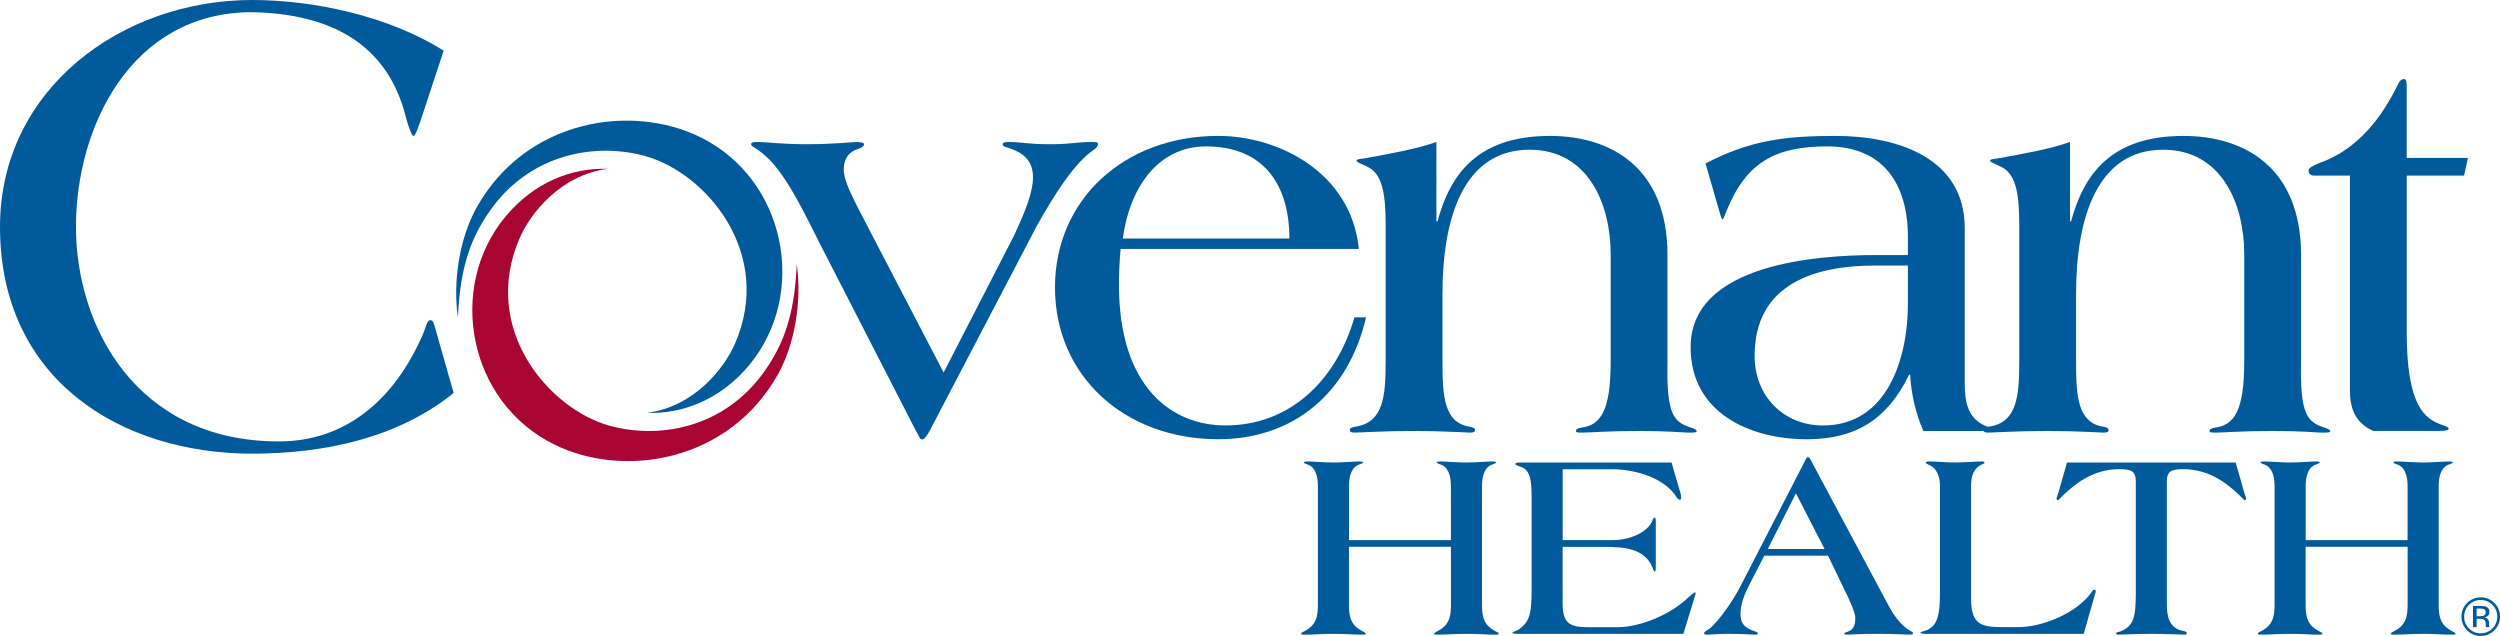
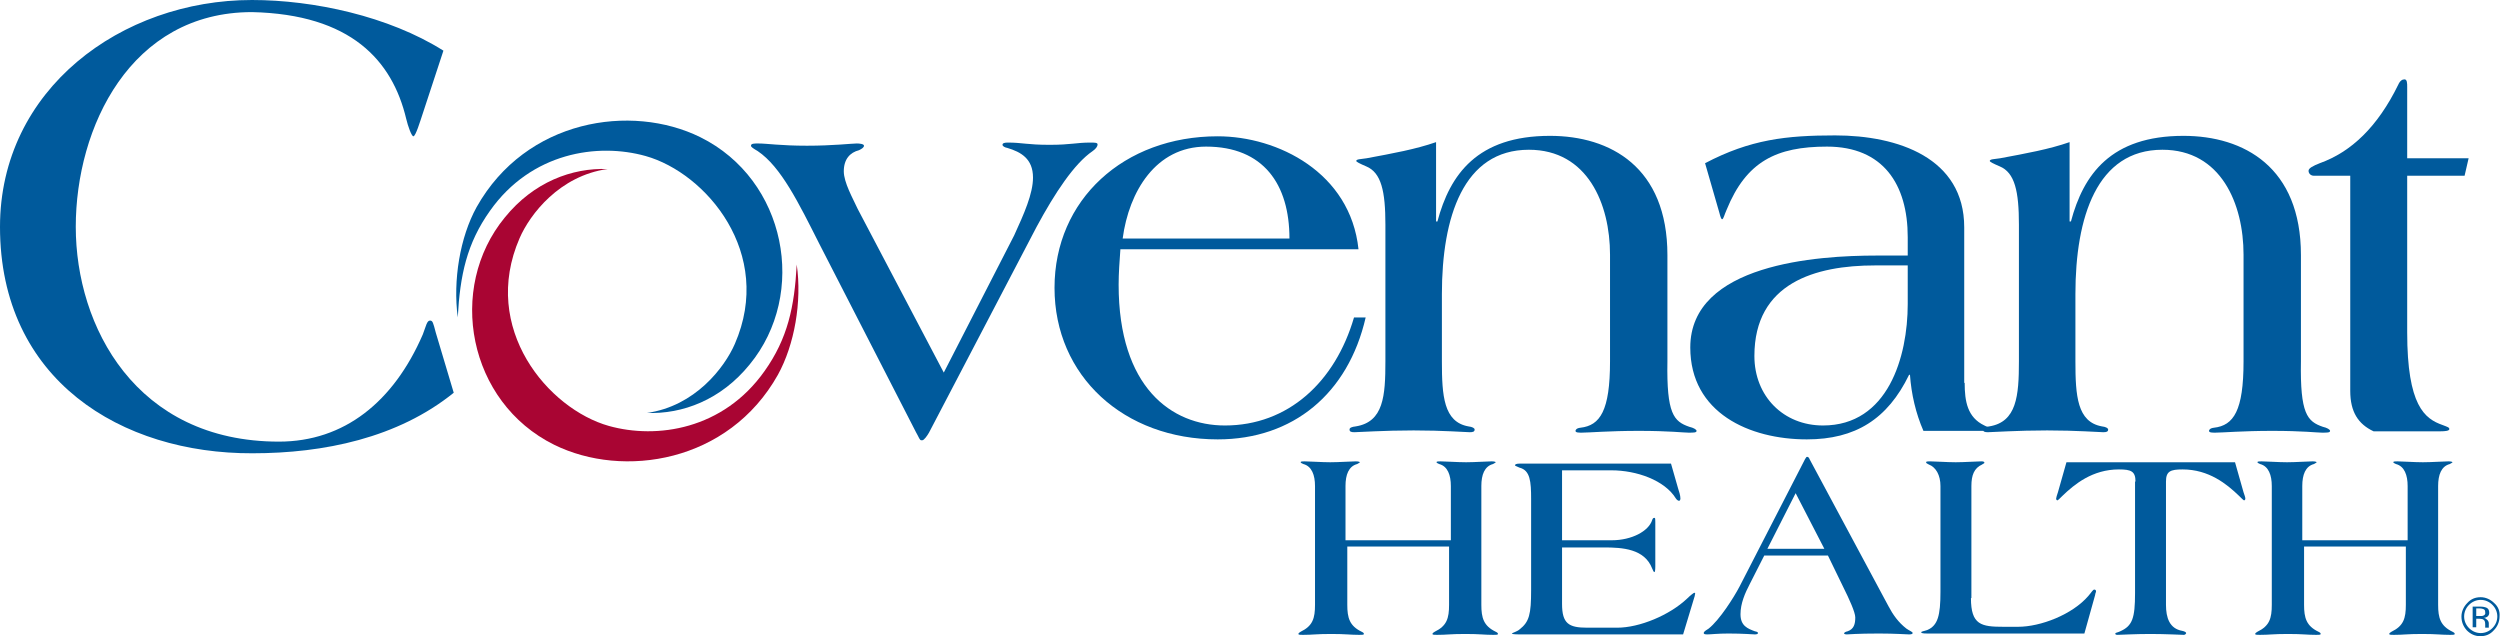
- <svg xmlns="http://www.w3.org/2000/svg" version="1.1" id="Layer_1" x="0px" y="0px" viewBox="0 0 1000 254.38" style="enable-background:new 0 0 1000 254.38;" xml:space="preserve">
-   <style type="text/css">
- 	.st0{fill:#005A9C;}
- 	.st1{fill:#A90533;}
- </style>
+ <svg xmlns="http://www.w3.org/2000/svg" version="1.1" id="Layer_1" x="0px" y="0px" viewBox="0 0 557.6 141.8" enable-background="new 0 0 557.6 141.8" xml:space="preserve">
  <g>
-     <path class="st0" d="M181.46,157.18c-22.42,18.15-52.04,24.28-80.59,24.28C48.57,181.46,0,152.11,0,90.73C0,35.76,48.57,0,100.87,0   c24.55,0,54.71,6.41,76.59,20.28l-8.27,25.08c-1.07,3.2-2.94,9.07-3.74,9.07c-0.8,0-2.13-4-2.94-6.94   c-5.6-23.22-22.15-41.82-61.64-42.62c-48.57,0-70.49,46.09-70.49,85.85c0,39.76,24.06,85.85,81.17,85.85   c26.15,0,45.9-15.94,57.64-42.89c1.33-3.2,1.6-5.6,2.94-5.6c1.07,0,1.33,0.8,2.4,4.8L181.46,157.18z" />
-     <path class="st0" d="M377.45,149.01l28.24-54.93c3.97-8.6,7.5-16.77,7.5-23.16c0-7.5-4.85-10.15-10.15-11.91   c-1.1-0.22-1.99-0.66-1.99-1.32c0-0.66,0.88-0.88,2.21-0.88c5.74,0,7.72,0.88,16.77,0.88c8.6,0,10.59-0.88,16.32-0.88   c1.54,0,2.87,0,2.87,0.66c0,0.88-0.66,1.76-1.99,2.65c-7.28,5.07-15,16.77-22.5,30.22l-43.02,82.28c-0.66,1.32-1.99,3.09-2.65,3.09   h-0.44c-0.66,0-0.88-1.1-2.21-3.31l-38.61-75.22c-8.38-16.77-15.44-31.1-24.71-37.28c-1.76-1.1-2.65-1.54-2.65-2.21   c0-0.88,1.32-0.88,2.87-0.88c3.53,0,9.04,0.88,19.63,0.88c10.15,0,18.09-0.88,19.85-0.88c1.1,0,2.87,0.22,2.87,0.88   c0,0.66-0.88,1.32-1.99,1.76c-3.53,0.88-6.18,3.53-6.18,8.38c0,4.41,3.53,10.81,5.52,15L377.45,149.01z" />
-     <path class="st0" d="M448.24,99.59c-0.44,5.07-0.66,9.71-0.66,14.34c0,41.03,21.18,56.25,42.58,56.25   c25.37,0,44.12-17.43,51.62-43.24h4.63c-7.06,30.44-29.12,48.75-59.12,48.75c-37.5,0-65.3-25.37-65.3-60.67   c0-35.3,27.8-60.66,65.3-60.66c24.05,0,53.17,14.56,56.25,45.22H448.24z M515.75,95.4c0-21.62-10.37-36.84-33.31-36.84   c-20.07,0-30.88,17.87-33.31,36.84H515.75z" />
-     <path class="st0" d="M574.56,88.56H575c5.07-18.75,15.88-34.19,45-34.19c24.27,0,46.99,12.57,46.99,47.65v42.58   c-0.44,20.96,2.43,24.05,8.82,26.25c1.54,0.44,2.87,1.1,2.87,1.54c0,0.66-1.1,0.66-3.31,0.66c-1.99,0-7.72-0.66-19.85-0.66   c-11.91,0-19.85,0.66-22.72,0.66c-1.32,0-2.43,0-2.43-0.66c0-0.44,0.44-1.1,1.99-1.32c7.94-0.88,11.91-6.84,11.91-26.47v-42.8   c0-20.3-9.04-41.91-32.43-41.91c-26.25,0-34.86,26.91-34.86,57.8v26.91c0,13.9,0.66,24.27,10.59,26.03   c1.54,0.22,2.43,0.66,2.43,1.32c0,0.88-0.66,1.1-1.99,1.1c-1.54,0-10.59-0.66-22.5-0.66s-22.06,0.66-23.6,0.66   c-1.32,0-1.99-0.22-1.99-1.1c0-0.66,0.88-1.1,2.43-1.32c11.03-1.76,11.91-12.13,11.91-26.03V89.88c0-13.24-1.54-20.74-7.72-23.38   c-2.43-1.1-3.97-1.76-3.97-2.21c0-0.66,1.54-0.66,4.19-1.1c10.59-1.99,19.63-3.53,27.8-6.4V88.56z" />
-     <path class="st0" d="M785.89,153.2c0,7.28,1.1,13.9,7.94,16.99c1.32,0.66,2.21,0.66,2.21,1.32c0,0.66-1.32,0.88-2.87,0.88h-23.83   c-3.09-7.06-4.85-14.78-5.29-22.5h-0.44c-8.6,17.87-21.4,25.81-40.81,25.81c-22.94,0-46.55-10.59-46.55-36.84   c0-33.53,51.18-36.84,74.34-36.84h12.57v-7.28c0-21.18-9.93-36.18-32.21-36.18c-20.3,0-32.21,5.96-40.15,25.37   c-0.88,1.99-1.32,3.75-1.76,3.75c-0.44,0-0.66-1.1-1.1-2.43l-5.73-19.85c18.09-9.49,32.43-11.03,52.06-11.03   c25.15,0,51.62,9.04,51.62,36.84V153.2z M763.17,106.21h-13.02c-23.82,0-48.31,7.06-48.31,36.18c0,16.1,11.69,27.8,27.35,27.8   c26.03,0,33.97-27.35,33.97-48.53V106.21z" />
-     <path class="st0" d="M827.99,88.56h0.44c5.07-18.75,15.88-34.19,45-34.19c24.27,0,46.99,12.57,46.99,47.65v42.58   c-0.44,20.96,2.43,24.05,8.82,26.25c1.54,0.44,2.87,1.1,2.87,1.54c0,0.66-1.1,0.66-3.31,0.66c-1.99,0-7.72-0.66-19.85-0.66   c-11.91,0-19.85,0.66-22.72,0.66c-1.32,0-2.43,0-2.43-0.66c0-0.44,0.44-1.1,1.99-1.32c7.94-0.88,11.91-6.84,11.91-26.47v-42.8   c0-20.3-9.04-41.91-32.43-41.91c-26.25,0-34.85,26.91-34.85,57.8v26.91c0,13.9,0.66,24.27,10.59,26.03   c1.54,0.22,2.43,0.66,2.43,1.32c0,0.88-0.66,1.1-1.99,1.1c-1.54,0-10.59-0.66-22.5-0.66s-22.06,0.66-23.6,0.66   c-1.32,0-1.99-0.22-1.99-1.1c0-0.66,0.88-1.1,2.43-1.32c11.03-1.76,11.91-12.13,11.91-26.03V89.88c0-13.24-1.54-20.74-7.72-23.38   c-2.43-1.1-3.97-1.76-3.97-2.21c0-0.66,1.54-0.66,4.19-1.1c10.59-1.99,19.63-3.53,27.8-6.4V88.56z" />
-     <path class="st0" d="M925.62,70.25c-1.32,0-2.21-0.88-2.21-1.99c0-1.1,1.76-1.99,4.41-3.09c12.57-4.41,23.16-14.56,31.33-31.33   c0.66-1.54,1.54-2.21,2.43-2.21c1.1,0,1.1,1.54,1.1,3.09v28.46h24.49l-1.54,7.06h-22.94v62.65c0,29.34,7.06,34.63,14.12,37.06   c1.76,0.66,2.65,0.88,2.65,1.54c0,0.66-1.54,0.88-3.53,0.88h-26.69c-6.18-2.87-9.27-7.72-9.27-16.1V70.25H925.62z" />
-     <path class="st0" d="M580.36,216.06v-21.63c0-4.39-1.18-7.92-4.6-8.78c-0.54-0.21-1.07-0.54-1.07-0.64c0-0.32,0.64-0.43,1.61-0.43   c1.71,0,6.85,0.43,10.28,0.43c3.43,0,8.57-0.43,10.28-0.43c0.96,0,1.61,0.11,1.61,0.43c0,0.11-0.54,0.43-1.07,0.64   c-3.43,0.86-4.6,4.39-4.6,8.78v47.54c0,5.25,0.96,8.35,5.78,10.71c0.64,0.32,0.96,0.53,0.96,0.86c0,0.32-0.64,0.32-1.71,0.32   c-3.85,0-5.14-0.32-11.24-0.32c-6.1,0-7.39,0.32-11.24,0.32c-1.07,0-1.71,0-1.71-0.32c0-0.32,0.32-0.54,0.96-0.86   c4.82-2.36,5.78-5.46,5.78-10.71v-23.24h-40.8v23.24c0,5.25,0.96,8.35,5.78,10.71c0.64,0.32,0.96,0.53,0.96,0.86   c0,0.32-0.64,0.32-1.71,0.32c-3.85,0-5.14-0.32-11.24-0.32c-6.1,0-7.39,0.32-11.24,0.32c-1.07,0-1.71,0-1.71-0.32   c0-0.32,0.32-0.54,0.96-0.86c4.82-2.36,5.78-5.46,5.78-10.71v-47.54c0-4.39-1.18-7.92-4.6-8.78c-0.54-0.21-1.07-0.54-1.07-0.64   c0-0.32,0.64-0.43,1.61-0.43c1.71,0,6.85,0.43,10.28,0.43c3.43,0,8.57-0.43,10.28-0.43c0.96,0,1.61,0.11,1.61,0.43   c0,0.11-0.54,0.43-1.07,0.64c-3.43,0.86-4.6,4.39-4.6,8.78v21.63H580.36z" />
-     <path class="st0" d="M625.05,216.06h19.81c7.82,0,14.67-3.64,16.17-8.03c0.21-0.64,0.54-0.96,0.86-0.96s0.43,0.54,0.43,1.61v17.67   c0,1.82-0.11,2.25-0.43,2.25c-0.43,0-0.54-0.75-0.86-1.5c-3.11-7.92-11.89-8.35-19.38-8.35h-16.6v22.59c0,7.82,2.68,9.53,9.96,9.53   h12.1c8.99,0,20.99-5.03,27.95-11.67c1.28-1.18,2.68-2.25,2.89-2.25c0.21,0,0.32,0.11,0.32,0.32c0,0.21-0.11,0.43-0.21,0.86   l-4.71,15.42h-65.21c-2.46,0-3.21-0.11-3.21-0.43s2.25-0.96,3-1.61c3.96-3.11,4.71-6.1,4.71-15.85v-36.41   c0-6.96-0.43-11.56-4.71-12.64c-0.75-0.32-1.82-0.64-1.82-0.96c0-0.43,0.43-0.64,2.03-0.64h60.5l2.89,10.07   c0.32,1.07,0.96,2.68,0.96,3.96c0,0.43-0.21,0.86-0.53,0.86c-0.43,0-0.96-0.43-1.28-0.96c-4.5-7.39-15.85-11.24-25.91-11.24h-19.7   V216.06z" />
-     <path class="st0" d="M705.72,222.27l-5.78,11.24c-1.93,3.75-3.75,7.82-3.75,12.21c0,4.6,2.89,5.78,5.78,6.85   c0.86,0.21,1.18,0.43,1.18,0.75c0,0.43-0.54,0.54-1.29,0.54c-0.75,0-4.6-0.32-10.49-0.32c-4.28,0-7.07,0.32-8.35,0.32   c-1.07,0-1.39-0.21-1.39-0.54c0-0.75,1.28-1.18,2.03-1.71c4.28-3.43,10.07-12.31,12.42-16.92l26.24-50.97   c0.32-0.54,0.54-0.86,0.75-0.86h0.21c0.32,0,0.64,0.43,0.86,0.86l31.48,58.89c1.82,3.32,3.96,6.42,7.17,8.89   c1.18,0.86,2.46,1.28,2.46,1.82c0,0.32-0.54,0.54-1.5,0.54c-0.75,0-5.78-0.32-11.99-0.32c-8.78,0-12.31,0.32-12.96,0.32   c-0.54,0-1.07-0.11-1.07-0.32c0-0.43,0.53-0.64,1.39-0.86c2.46-0.86,3-2.89,3-5.57c0-1.93-2.25-7.17-4.82-12.21l-6.1-12.64H705.72z    M718.36,197.32l-11.24,22.27h22.7L718.36,197.32z" />
-     <path class="st0" d="M788.42,239.3c0,10.71,4.07,11.56,13.17,11.56h5.67c8.99,0,21.63-4.82,28.16-12.42   c1.18-1.39,1.71-2.57,2.25-2.57c0.32,0,0.64,0.21,0.64,0.75c0,0.43-0.32,0.96-0.43,1.5l-4.39,15.42h-62.96   c-1.82,0-2.36-0.21-2.36-0.54c0-0.21,0.75-0.32,2.57-0.96c4.18-1.82,5.25-5.78,5.25-15.31v-42.3c0-4.39-1.71-7.6-4.6-8.57   c-0.75-0.32-1.07-0.54-1.07-0.86c0-0.32,0.64-0.43,1.61-0.43c1.71,0,6.85,0.43,10.28,0.43c3.43,0,8.57-0.43,10.28-0.43   c0.96,0,1.29,0.11,1.29,0.54c0,0.32-0.54,0.43-0.96,0.64c-3.21,1.39-4.39,4.28-4.39,8.67V239.3z" />
-     <path class="st0" d="M854.31,192.61c0-4.18-1.82-4.93-6.64-4.93c-10.6,0-17.78,6-22.59,10.6c-0.75,0.75-1.71,1.82-1.93,1.82   c-0.32,0-0.53-0.32-0.53-0.64c0-0.43,0.43-1.39,0.75-2.46l3.43-11.99h67.46l3.43,11.99c0.32,1.07,0.75,2.03,0.75,2.46   c0,0.32-0.21,0.64-0.54,0.64c-0.21,0-1.18-1.07-1.93-1.82c-4.82-4.61-11.99-10.6-22.59-10.6c-4.82,0-6.64,0.75-6.64,4.93v49.36   c0,5.25,1.39,9.42,6.43,10.39c0.96,0.11,1.61,0.54,1.61,0.86c0,0.21-0.43,0.64-0.86,0.64c-0.75,0-7.28-0.32-13.39-0.32   c-6.1,0-12.42,0.32-13.17,0.32c-0.64,0-0.96-0.21-0.96-0.54c0-0.43,0.96-0.43,2.03-0.86c4.93-2.14,5.89-5.25,5.89-15.21V192.61z" />
-     <path class="st0" d="M963.03,216.06v-21.63c0-4.39-1.18-7.92-4.6-8.78c-0.54-0.21-1.07-0.54-1.07-0.64c0-0.32,0.64-0.43,1.61-0.43   c1.71,0,6.85,0.43,10.28,0.43c3.43,0,8.57-0.43,10.28-0.43c0.96,0,1.61,0.11,1.61,0.43c0,0.11-0.53,0.43-1.07,0.64   c-3.43,0.86-4.6,4.39-4.6,8.78v47.54c0,5.25,0.96,8.35,5.78,10.71c0.64,0.32,0.96,0.53,0.96,0.86c0,0.32-0.64,0.32-1.71,0.32   c-3.85,0-5.14-0.32-11.24-0.32c-6.1,0-7.39,0.32-11.24,0.32c-1.07,0-1.71,0-1.71-0.32c0-0.32,0.32-0.54,0.96-0.86   c4.82-2.36,5.78-5.46,5.78-10.71v-23.24h-40.8v23.24c0,5.25,0.96,8.35,5.78,10.71c0.64,0.32,0.96,0.53,0.96,0.86   c0,0.32-0.64,0.32-1.71,0.32c-3.85,0-5.14-0.32-11.24-0.32c-6.1,0-7.39,0.32-11.24,0.32c-1.07,0-1.71,0-1.71-0.32   c0-0.32,0.32-0.54,0.96-0.86c4.82-2.36,5.78-5.46,5.78-10.71v-47.54c0-4.39-1.18-7.92-4.6-8.78c-0.54-0.21-1.07-0.54-1.07-0.64   c0-0.32,0.64-0.43,1.61-0.43c1.71,0,6.85,0.43,10.28,0.43c3.43,0,8.57-0.43,10.28-0.43c0.96,0,1.61,0.11,1.61,0.43   c0,0.11-0.54,0.43-1.07,0.64c-3.43,0.86-4.6,4.39-4.6,8.78v21.63H963.03z" />
-     <path class="st1" d="M318.72,105.77c-0.87,16.84-3.61,29.56-12.86,42.66c-16.51,23.38-43.02,27.21-62.23,21.8   c-24.23-6.82-51.56-38.86-35.71-75.12c4.13-9.45,15.96-25.01,35.14-27.58c-14.21-0.47-29.52,5.28-41.08,19.36   c-23.25,28.3-14.72,73.88,19.67,90.89c27.66,13.68,69.73,7.19,89.51-28C317.86,137.85,320.81,120.68,318.72,105.77z" />
-     <path class="st0" d="M183.14,126.92c0.87-16.84,3.61-29.56,12.86-42.66c16.51-23.38,43.02-27.21,62.23-21.8   c24.23,6.82,51.56,38.86,35.71,75.12c-4.13,9.46-15.96,25.01-35.14,27.58c14.21,0.47,29.52-5.28,41.08-19.36   c23.25-28.3,14.71-73.88-19.67-90.89c-27.66-13.68-69.73-7.19-89.51,28C184,94.84,181.05,112.01,183.14,126.92z" />
-     <path class="st0" d="M996.97,241.94c1.29,1.3,1.93,2.86,1.93,4.7c0,1.85-0.64,3.43-1.93,4.73c-1.29,1.3-2.85,1.95-4.7,1.95   c-1.84,0-3.41-0.65-4.7-1.95c-1.28-1.3-1.92-2.88-1.92-4.73c0-1.84,0.64-3.4,1.93-4.7c1.3-1.3,2.86-1.95,4.69-1.95   C994.11,239.98,995.68,240.64,996.97,241.94z M997.74,241.19c-1.51-1.5-3.33-2.25-5.46-2.25c-2.12,0-3.93,0.75-5.43,2.25   c-1.51,1.51-2.26,3.32-2.26,5.44c0,2.14,0.75,3.97,2.24,5.48c1.5,1.51,3.32,2.27,5.45,2.27c2.14,0,3.96-0.76,5.46-2.27   c1.51-1.51,2.26-3.34,2.26-5.48C1000,244.51,999.25,242.69,997.74,241.19z M993.42,246.28c-0.32,0.13-0.79,0.19-1.42,0.19h-1.35   v-3.07h1.27c0.83,0,1.43,0.1,1.8,0.32c0.37,0.21,0.56,0.62,0.56,1.24C994.29,245.61,994,246.05,993.42,246.28z M989.17,250.85h1.49   v-3.34h1.18c0.79,0,1.35,0.09,1.66,0.27c0.53,0.32,0.8,0.96,0.8,1.94v0.67l0.03,0.27c0.01,0.04,0.01,0.07,0.02,0.09   c0.01,0.03,0.01,0.06,0.02,0.08h1.4l-0.05-0.1c-0.03-0.07-0.06-0.22-0.07-0.44s-0.02-0.43-0.02-0.63v-0.62   c0-0.43-0.15-0.87-0.46-1.31c-0.31-0.45-0.8-0.73-1.46-0.83c0.53-0.08,0.94-0.22,1.23-0.41c0.55-0.36,0.83-0.91,0.83-1.67   c0-1.06-0.44-1.78-1.31-2.14c-0.49-0.2-1.26-0.3-2.31-0.3h-2.96V250.85z" />
+     <path fill="#005A9C" d="M101.2,87.6c-12.5,10.1-29,13.5-44.9,13.5C27.1,101.2,0,84.8,0,50.6C0,19.9,27.1,0,56.2,0   c13.7,0,30.5,3.6,42.7,11.3l-4.6,14c-0.6,1.8-1.6,5.1-2.1,5.1c-0.4,0-1.2-2.2-1.6-3.9C87.5,13.5,78.3,3.2,56.2,2.7   c-27.1,0-39.3,25.7-39.3,47.9c0,22.2,13.4,47.9,45.3,47.9c14.6,0,25.6-8.9,32.1-23.9c0.7-1.8,0.9-3.1,1.6-3.1   c0.6,0,0.7,0.4,1.3,2.7L101.2,87.6z" />
+     <path fill="#005A9C" d="M210.5,83.1l15.7-30.6c2.2-4.8,4.2-9.3,4.2-12.9c0-4.2-2.7-5.7-5.7-6.6c-0.6-0.1-1.1-0.4-1.1-0.7   c0-0.4,0.5-0.5,1.2-0.5c3.2,0,4.3,0.5,9.3,0.5c4.8,0,5.9-0.5,9.1-0.5c0.9,0,1.6,0,1.6,0.4c0,0.5-0.4,1-1.1,1.5   c-4.1,2.8-8.4,9.3-12.5,16.9l-24,45.9c-0.4,0.7-1.1,1.7-1.5,1.7h-0.2c-0.4,0-0.5-0.6-1.2-1.8l-21.5-41.9   c-4.7-9.3-8.6-17.3-13.8-20.8c-1-0.6-1.5-0.9-1.5-1.2c0-0.5,0.7-0.5,1.6-0.5c2,0,5,0.5,10.9,0.5c5.7,0,10.1-0.5,11.1-0.5   c0.6,0,1.6,0.1,1.6,0.5c0,0.4-0.5,0.7-1.1,1c-2,0.5-3.4,2-3.4,4.7c0,2.5,2,6,3.1,8.4L210.5,83.1z" />
+     <path fill="#005A9C" d="M249.9,55.5c-0.2,2.8-0.4,5.4-0.4,8c0,22.9,11.8,31.4,23.7,31.4c14.1,0,24.6-9.7,28.8-24.1h2.6   c-3.9,17-16.2,27.2-33,27.2c-20.9,0-36.4-14.1-36.4-33.8c0-19.7,15.5-33.8,36.4-33.8c13.4,0,29.6,8.1,31.4,25.2H249.9z M287.6,53.2   c0-12.1-5.8-20.5-18.6-20.5c-11.2,0-17.2,10-18.6,20.5H287.6z" />
+     <path fill="#005A9C" d="M320.4,49.4h0.2c2.8-10.5,8.9-19.1,25.1-19.1c13.5,0,26.2,7,26.2,26.6v23.7c-0.2,11.7,1.4,13.4,4.9,14.6   c0.9,0.2,1.6,0.6,1.6,0.9c0,0.4-0.6,0.4-1.8,0.4c-1.1,0-4.3-0.4-11.1-0.4c-6.6,0-11.1,0.4-12.7,0.4c-0.7,0-1.4,0-1.4-0.4   c0-0.2,0.2-0.6,1.1-0.7c4.4-0.5,6.6-3.8,6.6-14.8V56.8c0-11.3-5-23.4-18.1-23.4c-14.6,0-19.4,15-19.4,32.2v15   c0,7.7,0.4,13.5,5.9,14.5c0.9,0.1,1.4,0.4,1.4,0.7c0,0.5-0.4,0.6-1.1,0.6c-0.9,0-5.9-0.4-12.5-0.4c-6.6,0-12.3,0.4-13.2,0.4   c-0.7,0-1.1-0.1-1.1-0.6c0-0.4,0.5-0.6,1.4-0.7c6.2-1,6.6-6.8,6.6-14.5V50.1c0-7.4-0.9-11.6-4.3-13c-1.4-0.6-2.2-1-2.2-1.2   c0-0.4,0.9-0.4,2.3-0.6c5.9-1.1,10.9-2,15.5-3.6V49.4z" />
+     <path fill="#005A9C" d="M438.2,85.4c0,4.1,0.6,7.7,4.4,9.5c0.7,0.4,1.2,0.4,1.2,0.7c0,0.4-0.7,0.5-1.6,0.5H429   c-1.7-3.9-2.7-8.2-3-12.5h-0.2C421,93.5,413.8,98,403,98c-12.8,0-26-5.9-26-20.5c0-18.7,28.5-20.5,41.5-20.5h7v-4.1   c0-11.8-5.5-20.2-18-20.2c-11.3,0-18,3.3-22.4,14.1c-0.5,1.1-0.7,2.1-1,2.1c-0.2,0-0.4-0.6-0.6-1.4l-3.2-11.1   c10.1-5.3,18.1-6.2,29-6.2c14,0,28.8,5,28.8,20.5V85.4z M425.5,59.2h-7.3c-13.3,0-26.9,3.9-26.9,20.2c0,9,6.5,15.5,15.3,15.5   c14.5,0,18.9-15.3,18.9-27.1V59.2z" />
+     <path fill="#005A9C" d="M461.7,49.4h0.2c2.8-10.5,8.9-19.1,25.1-19.1c13.5,0,26.2,7,26.2,26.6v23.7c-0.2,11.7,1.4,13.4,4.9,14.6   c0.9,0.2,1.6,0.6,1.6,0.9c0,0.4-0.6,0.4-1.8,0.4c-1.1,0-4.3-0.4-11.1-0.4c-6.6,0-11.1,0.4-12.7,0.4c-0.7,0-1.4,0-1.4-0.4   c0-0.2,0.2-0.6,1.1-0.7c4.4-0.5,6.6-3.8,6.6-14.8V56.8c0-11.3-5-23.4-18.1-23.4c-14.6,0-19.4,15-19.4,32.2v15   c0,7.7,0.4,13.5,5.9,14.5c0.9,0.1,1.4,0.4,1.4,0.7c0,0.5-0.4,0.6-1.1,0.6c-0.9,0-5.9-0.4-12.5-0.4s-12.3,0.4-13.2,0.4   c-0.7,0-1.1-0.1-1.1-0.6c0-0.4,0.5-0.6,1.4-0.7c6.1-1,6.6-6.8,6.6-14.5V50.1c0-7.4-0.9-11.6-4.3-13c-1.4-0.6-2.2-1-2.2-1.2   c0-0.4,0.9-0.4,2.3-0.6c5.9-1.1,10.9-2,15.5-3.6V49.4z" />
+     <path fill="#005A9C" d="M516.1,39.2c-0.7,0-1.2-0.5-1.2-1.1c0-0.6,1-1.1,2.5-1.7c7-2.5,12.9-8.1,17.5-17.5c0.4-0.9,0.9-1.2,1.4-1.2   c0.6,0,0.6,0.9,0.6,1.7v15.9h13.7l-0.9,3.9h-12.8v34.9c0,16.4,3.9,19.3,7.9,20.7c1,0.4,1.5,0.5,1.5,0.9c0,0.4-0.9,0.5-2,0.5h-14.9   c-3.4-1.6-5.2-4.3-5.2-9v-48H516.1z" />
+     <path fill="#005A9C" d="M323.6,120.5v-12.1c0-2.4-0.7-4.4-2.6-4.9c-0.3-0.1-0.6-0.3-0.6-0.4c0-0.2,0.4-0.2,0.9-0.2   c1,0,3.8,0.2,5.7,0.2c1.9,0,4.8-0.2,5.7-0.2c0.5,0,0.9,0.1,0.9,0.2c0,0.1-0.3,0.2-0.6,0.4c-1.9,0.5-2.6,2.4-2.6,4.9v26.5   c0,2.9,0.5,4.7,3.2,6c0.4,0.2,0.5,0.3,0.5,0.5s-0.4,0.2-1,0.2c-2.1,0-2.9-0.2-6.3-0.2c-3.4,0-4.1,0.2-6.3,0.2c-0.6,0-1,0-1-0.2   s0.2-0.3,0.5-0.5c2.7-1.3,3.2-3,3.2-6v-13h-22.7v13c0,2.9,0.5,4.7,3.2,6c0.4,0.2,0.5,0.3,0.5,0.5s-0.4,0.2-1,0.2   c-2.1,0-2.9-0.2-6.3-0.2c-3.4,0-4.1,0.2-6.3,0.2c-0.6,0-1,0-1-0.2s0.2-0.3,0.5-0.5c2.7-1.3,3.2-3,3.2-6v-26.5   c0-2.4-0.7-4.4-2.6-4.9c-0.3-0.1-0.6-0.3-0.6-0.4c0-0.2,0.4-0.2,0.9-0.2c1,0,3.8,0.2,5.7,0.2c1.9,0,4.8-0.2,5.7-0.2   c0.5,0,0.9,0.1,0.9,0.2c0,0.1-0.3,0.2-0.6,0.4c-1.9,0.5-2.6,2.4-2.6,4.9v12.1H323.6z" />
+     <path fill="#005A9C" d="M348.5,120.5h11c4.4,0,8.2-2,9-4.5c0.1-0.4,0.3-0.5,0.5-0.5s0.2,0.3,0.2,0.9v9.9c0,1-0.1,1.3-0.2,1.3   c-0.2,0-0.3-0.4-0.5-0.8c-1.7-4.4-6.6-4.7-10.8-4.7h-9.3v12.6c0,4.4,1.5,5.3,5.6,5.3h6.7c5,0,11.7-2.8,15.6-6.5   c0.7-0.7,1.5-1.3,1.6-1.3c0.1,0,0.2,0.1,0.2,0.2c0,0.1-0.1,0.2-0.1,0.5l-2.6,8.6h-36.4c-1.4,0-1.8-0.1-1.8-0.2s1.3-0.5,1.7-0.9   c2.2-1.7,2.6-3.4,2.6-8.8v-20.3c0-3.9-0.2-6.4-2.6-7c-0.4-0.2-1-0.4-1-0.5c0-0.2,0.2-0.4,1.1-0.4h33.7l1.6,5.6   c0.2,0.6,0.5,1.5,0.5,2.2c0,0.2-0.1,0.5-0.3,0.5c-0.2,0-0.5-0.2-0.7-0.5c-2.5-4.1-8.8-6.3-14.4-6.3h-11V120.5z" />
+     <path fill="#005A9C" d="M393.5,123.9l-3.2,6.3c-1.1,2.1-2.1,4.4-2.1,6.8c0,2.6,1.6,3.2,3.2,3.8c0.5,0.1,0.7,0.2,0.7,0.4   c0,0.2-0.3,0.3-0.7,0.3c-0.4,0-2.6-0.2-5.9-0.2c-2.4,0-3.9,0.2-4.7,0.2c-0.6,0-0.8-0.1-0.8-0.3c0-0.4,0.7-0.7,1.1-1   c2.4-1.9,5.6-6.9,6.9-9.4l14.6-28.4c0.2-0.3,0.3-0.5,0.4-0.5h0.1c0.2,0,0.4,0.2,0.5,0.5l17.6,32.8c1,1.9,2.2,3.6,4,5   c0.7,0.5,1.4,0.7,1.4,1c0,0.2-0.3,0.3-0.8,0.3c-0.4,0-3.2-0.2-6.7-0.2c-4.9,0-6.9,0.2-7.2,0.2c-0.3,0-0.6-0.1-0.6-0.2   c0-0.2,0.3-0.4,0.8-0.5c1.4-0.5,1.7-1.6,1.7-3.1c0-1.1-1.3-4-2.7-6.8l-3.4-7H393.5z M400.5,110l-6.3,12.4h12.7L400.5,110z" />
+     <path fill="#005A9C" d="M439.6,133.4c0,6,2.3,6.4,7.3,6.4h3.2c5,0,12.1-2.7,15.7-6.9c0.7-0.8,1-1.4,1.3-1.4c0.2,0,0.4,0.1,0.4,0.4   c0,0.2-0.2,0.5-0.2,0.8l-2.4,8.6h-35.1c-1,0-1.3-0.1-1.3-0.3c0-0.1,0.4-0.2,1.4-0.5c2.3-1,2.9-3.2,2.9-8.5v-23.6   c0-2.4-1-4.2-2.6-4.8c-0.4-0.2-0.6-0.3-0.6-0.5c0-0.2,0.4-0.2,0.9-0.2c1,0,3.8,0.2,5.7,0.2c1.9,0,4.8-0.2,5.7-0.2   c0.5,0,0.7,0.1,0.7,0.3c0,0.2-0.3,0.2-0.5,0.4c-1.8,0.8-2.4,2.4-2.4,4.8V133.4z" />
+     <path fill="#005A9C" d="M476.3,107.4c0-2.3-1-2.7-3.7-2.7c-5.9,0-9.9,3.3-12.6,5.9c-0.4,0.4-1,1-1.1,1c-0.2,0-0.3-0.2-0.3-0.4   c0-0.2,0.2-0.8,0.4-1.4l1.9-6.7h37.6l1.9,6.7c0.2,0.6,0.4,1.1,0.4,1.4c0,0.2-0.1,0.4-0.3,0.4c-0.1,0-0.7-0.6-1.1-1   c-2.7-2.6-6.7-5.9-12.6-5.9c-2.7,0-3.7,0.4-3.7,2.7v27.5c0,2.9,0.8,5.3,3.6,5.8c0.5,0.1,0.9,0.3,0.9,0.5c0,0.1-0.2,0.4-0.5,0.4   c-0.4,0-4.1-0.2-7.5-0.2c-3.4,0-6.9,0.2-7.3,0.2c-0.4,0-0.5-0.1-0.5-0.3c0-0.2,0.5-0.2,1.1-0.5c2.7-1.2,3.3-2.9,3.3-8.5V107.4z" />
+     <path fill="#005A9C" d="M537,120.5v-12.1c0-2.4-0.7-4.4-2.6-4.9c-0.3-0.1-0.6-0.3-0.6-0.4c0-0.2,0.4-0.2,0.9-0.2   c1,0,3.8,0.2,5.7,0.2c1.9,0,4.8-0.2,5.7-0.2c0.5,0,0.9,0.1,0.9,0.2c0,0.1-0.3,0.2-0.6,0.4c-1.9,0.5-2.6,2.4-2.6,4.9v26.5   c0,2.9,0.5,4.7,3.2,6c0.4,0.2,0.5,0.3,0.5,0.5s-0.4,0.2-1,0.2c-2.1,0-2.9-0.2-6.3-0.2c-3.4,0-4.1,0.2-6.3,0.2c-0.6,0-1,0-1-0.2   s0.2-0.3,0.5-0.5c2.7-1.3,3.2-3,3.2-6v-13h-22.7v13c0,2.9,0.5,4.7,3.2,6c0.4,0.2,0.5,0.3,0.5,0.5s-0.4,0.2-1,0.2   c-2.1,0-2.9-0.2-6.3-0.2c-3.4,0-4.1,0.2-6.3,0.2c-0.6,0-1,0-1-0.2s0.2-0.3,0.5-0.5c2.7-1.3,3.2-3,3.2-6v-26.5   c0-2.4-0.7-4.4-2.6-4.9c-0.3-0.1-0.6-0.3-0.6-0.4c0-0.2,0.4-0.2,0.9-0.2c1,0,3.8,0.2,5.7,0.2c1.9,0,4.8-0.2,5.7-0.2   c0.5,0,0.9,0.1,0.9,0.2c0,0.1-0.3,0.2-0.6,0.4c-1.9,0.5-2.6,2.4-2.6,4.9v12.1H537z" />
+     <path fill="#A90533" d="M177.7,59c-0.5,9.4-2,16.5-7.2,23.8c-9.2,13-24,15.2-34.7,12.2c-13.5-3.8-28.7-21.7-19.9-41.9   c2.3-5.3,8.9-13.9,19.6-15.4c-7.9-0.3-16.5,2.9-22.9,10.8c-13,15.8-8.2,41.2,11,50.7c15.4,7.6,38.9,4,49.9-15.6   C177.2,76.9,178.9,67.3,177.7,59z" />
+     <path fill="#005A9C" d="M102.1,70.8c0.5-9.4,2-16.5,7.2-23.8c9.2-13,24-15.2,34.7-12.2c13.5,3.8,28.7,21.7,19.9,41.9   c-2.3,5.3-8.9,13.9-19.6,15.4c7.9,0.3,16.5-2.9,22.9-10.8c13-15.8,8.2-41.2-11-50.7c-15.4-7.6-38.9-4-49.9,15.6   C102.6,52.9,101,62.5,102.1,70.8z" />
+     <path fill="#005A9C" d="M555.9,134.9c0.7,0.7,1.1,1.6,1.1,2.6c0,1-0.4,1.9-1.1,2.6c-0.7,0.7-1.6,1.1-2.6,1.1c-1,0-1.9-0.4-2.6-1.1   c-0.7-0.7-1.1-1.6-1.1-2.6c0-1,0.4-1.9,1.1-2.6c0.7-0.7,1.6-1.1,2.6-1.1C554.3,133.8,555.2,134.2,555.9,134.9z M556.3,134.5   c-0.8-0.8-1.9-1.3-3-1.3c-1.2,0-2.2,0.4-3,1.3c-0.8,0.8-1.3,1.9-1.3,3c0,1.2,0.4,2.2,1.2,3.1c0.8,0.8,1.8,1.3,3,1.3s2.2-0.4,3-1.3   c0.8-0.8,1.3-1.9,1.3-3.1C557.6,136.3,557.2,135.3,556.3,134.5z M553.9,137.3c-0.2,0.1-0.4,0.1-0.8,0.1h-0.8v-1.7h0.7   c0.5,0,0.8,0.1,1,0.2s0.3,0.3,0.3,0.7C554.4,136.9,554.2,137.2,553.9,137.3z M551.5,139.9h0.8V138h0.7c0.4,0,0.8,0.1,0.9,0.2   c0.3,0.2,0.4,0.5,0.4,1.1v0.4l0,0.2c0,0,0,0,0,0.1c0,0,0,0,0,0h0.8l0-0.1c0,0,0-0.1,0-0.2c0-0.1,0-0.2,0-0.4v-0.3   c0-0.2-0.1-0.5-0.3-0.7c-0.2-0.2-0.4-0.4-0.8-0.5c0.3,0,0.5-0.1,0.7-0.2c0.3-0.2,0.5-0.5,0.5-0.9c0-0.6-0.2-1-0.7-1.2   c-0.3-0.1-0.7-0.2-1.3-0.2h-1.7V139.9z" />
  </g>
</svg>
